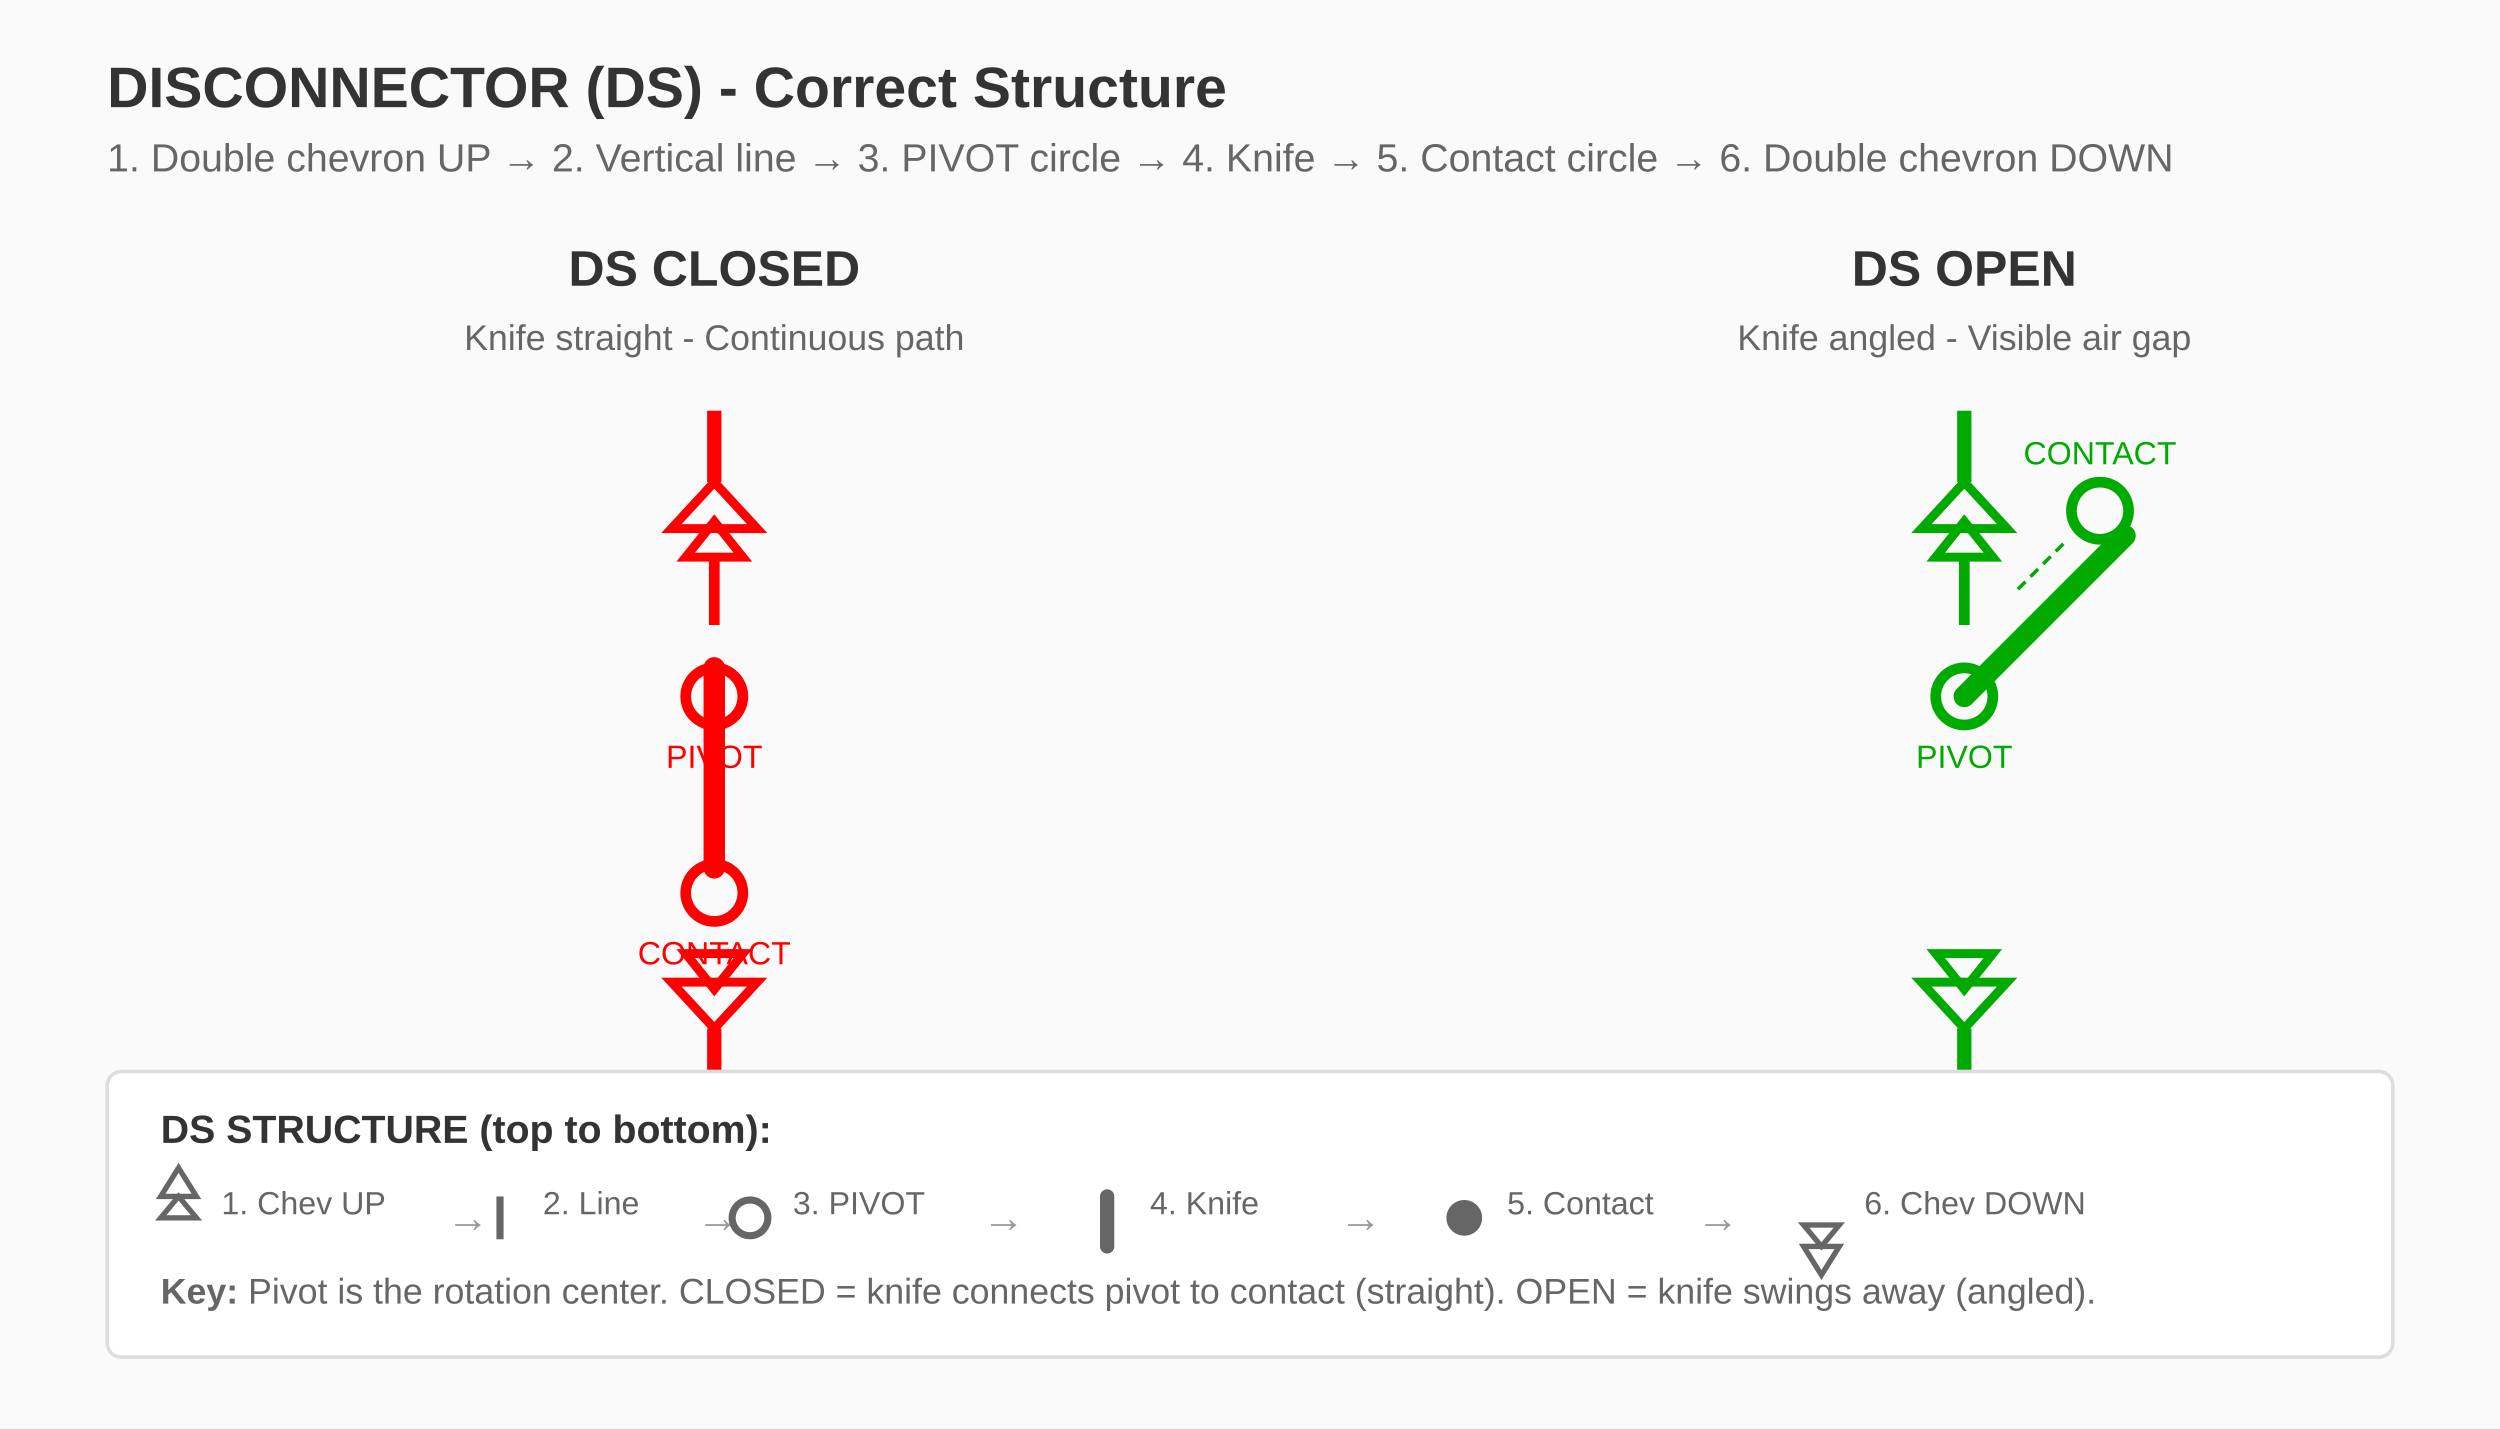
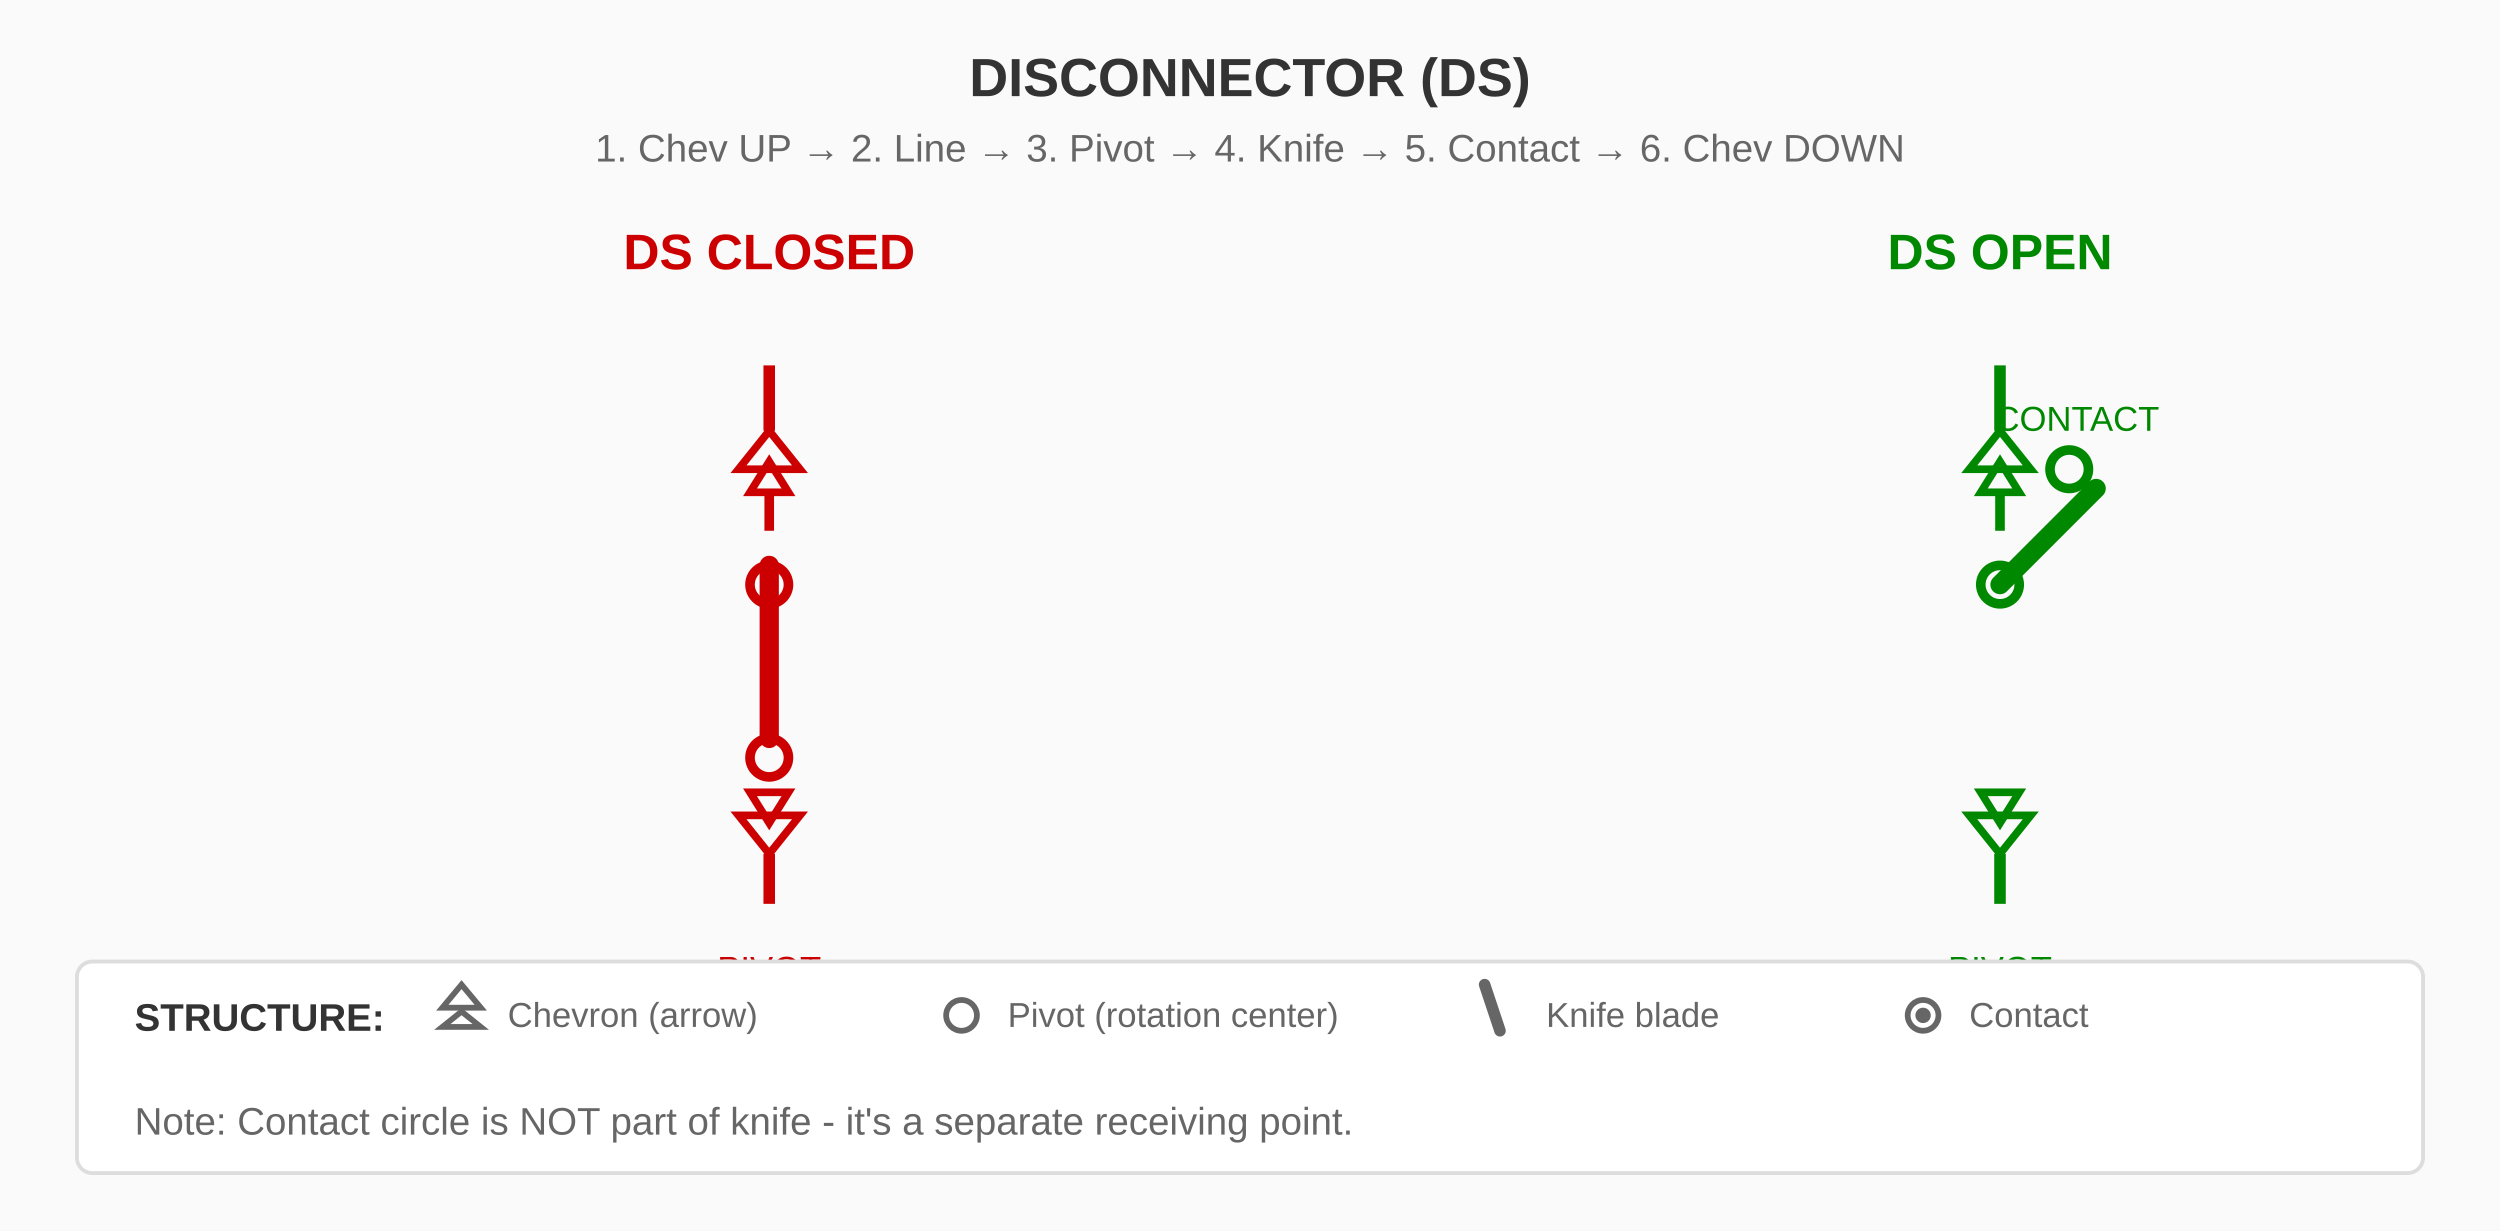
- <svg xmlns="http://www.w3.org/2000/svg" viewBox="0 0 700 400">
-   <rect width="700" height="400" fill="#fafafa" />
-   <text x="30" y="30" font-family="Arial" font-size="16" font-weight="bold" fill="#333">DISCONNECTOR (DS) - Correct Structure</text>
-   <text x="30" y="48" font-family="Arial" font-size="11" fill="#666">1. Double chevron UP  →  2. Vertical line  →  3. PIVOT circle  →  4. Knife  →  5. Contact circle  →  6. Double chevron DOWN</text>
-   <g transform="translate(100, 80)">
-     <text x="100" y="0" text-anchor="middle" font-family="Arial" font-size="14" font-weight="bold" fill="#333">DS CLOSED</text>
-     <text x="100" y="18" text-anchor="middle" font-family="Arial" font-size="10" fill="#666">Knife straight - Continuous path</text>
-     <line x1="100" y1="35" x2="100" y2="55" stroke="#FF0000" stroke-width="4" />
-     <polygon points="88,68 100,55 112,68" fill="none" stroke="#FF0000" stroke-width="2.5" />
-     <polygon points="92,76 100,66 108,76" fill="none" stroke="#FF0000" stroke-width="2.5" />
-     <line x1="100" y1="76" x2="100" y2="95" stroke="#FF0000" stroke-width="3" />
-     <circle cx="100" cy="115" r="8" fill="none" stroke="#FF0000" stroke-width="3" />
-     <text x="100" y="135" text-anchor="middle" font-family="Arial" font-size="9" fill="#FF0000">PIVOT</text>
-     <line x1="100" y1="107" x2="100" y2="163" stroke="#FF0000" stroke-width="6" stroke-linecap="round" />
-     <circle cx="100" cy="170" r="8" fill="none" stroke="#FF0000" stroke-width="3" />
-     <text x="100" y="190" text-anchor="middle" font-family="Arial" font-size="9" fill="#FF0000">CONTACT</text>
-     <polygon points="88,195 100,208 112,195" fill="none" stroke="#FF0000" stroke-width="2.5" />
-     <polygon points="92,187 100,197 108,187" fill="none" stroke="#FF0000" stroke-width="2.5" />
-     <line x1="100" y1="208" x2="100" y2="230" stroke="#FF0000" stroke-width="4" />
-     <text x="100" y="260" text-anchor="middle" font-family="Arial" font-size="11" fill="#FF0000" font-weight="bold">NO GAP - CONTINUOUS PATH</text>
+ <svg xmlns="http://www.w3.org/2000/svg" viewBox="0 0 650 320">
+   <rect width="650" height="320" fill="#fafafa" />
+   <text x="325" y="25" text-anchor="middle" font-family="Arial" font-size="14" font-weight="bold" fill="#333">DISCONNECTOR (DS)</text>
+   <text x="325" y="42" text-anchor="middle" font-family="Arial" font-size="10" fill="#666">1. Chev UP  →  2. Line  →  3. Pivot  →  4. Knife  →  5. Contact  →  6. Chev DOWN</text>
+   <g transform="translate(100, 70)">
+     <text x="100" y="0" text-anchor="middle" font-family="Arial" font-size="13" font-weight="bold" fill="#CC0000">DS CLOSED</text>
+     <line x1="100" y1="25" x2="100" y2="42" stroke="#CC0000" stroke-width="3" />
+     <polygon points="92,52 100,42 108,52" fill="none" stroke="#CC0000" stroke-width="2" />
+     <polygon points="95,58 100,50 105,58" fill="none" stroke="#CC0000" stroke-width="2" />
+     <line x1="100" y1="58" x2="100" y2="68" stroke="#CC0000" stroke-width="2.5" />
+     <circle cx="100" cy="82" r="5" fill="none" stroke="#CC0000" stroke-width="2.5" />
+     <line x1="100" y1="77" x2="100" y2="122" stroke="#CC0000" stroke-width="5" stroke-linecap="round" />
+     <circle cx="100" cy="127" r="5" fill="none" stroke="#CC0000" stroke-width="2.5" />
+     <polygon points="92,142 100,152 108,142" fill="none" stroke="#CC0000" stroke-width="2" />
+     <polygon points="95,136 100,144 105,136" fill="none" stroke="#CC0000" stroke-width="2" />
+     <line x1="100" y1="152" x2="100" y2="165" stroke="#CC0000" stroke-width="3" />
+     <text x="100" y="185" text-anchor="middle" font-family="Arial" font-size="9" fill="#CC0000">PIVOT</text>
+     <text x="100" y="197" text-anchor="middle" font-family="Arial" font-size="9" fill="#CC0000">CONTACT</text>
+     <text x="100" y="215" text-anchor="middle" font-family="Arial" font-size="11" font-weight="bold" fill="#CC0000">ZERO AIR GAP</text>
  </g>
-   <g transform="translate(450, 80)">
-     <text x="100" y="0" text-anchor="middle" font-family="Arial" font-size="14" font-weight="bold" fill="#333">DS OPEN</text>
-     <text x="100" y="18" text-anchor="middle" font-family="Arial" font-size="10" fill="#666">Knife angled - Visible air gap</text>
-     <line x1="100" y1="35" x2="100" y2="55" stroke="#00AA00" stroke-width="4" />
-     <polygon points="88,68 100,55 112,68" fill="none" stroke="#00AA00" stroke-width="2.5" />
-     <polygon points="92,76 100,66 108,76" fill="none" stroke="#00AA00" stroke-width="2.5" />
-     <line x1="100" y1="76" x2="100" y2="95" stroke="#00AA00" stroke-width="3" />
-     <circle cx="100" cy="115" r="8" fill="none" stroke="#00AA00" stroke-width="3" />
-     <text x="100" y="135" text-anchor="middle" font-family="Arial" font-size="9" fill="#00AA00">PIVOT</text>
-     <line x1="100" y1="115" x2="145" y2="70" stroke="#00AA00" stroke-width="6" stroke-linecap="round" />
-     <circle cx="138" cy="63" r="8" fill="none" stroke="#00AA00" stroke-width="3" />
-     <text x="138" y="50" text-anchor="middle" font-family="Arial" font-size="9" fill="#00AA00">CONTACT</text>
-     <line x1="115" y1="85" x2="128" y2="72" stroke="#00AA00" stroke-width="1" stroke-dasharray="3,2" />
-     <polygon points="88,195 100,208 112,195" fill="none" stroke="#00AA00" stroke-width="2.5" />
-     <polygon points="92,187 100,197 108,187" fill="none" stroke="#00AA00" stroke-width="2.5" />
-     <line x1="100" y1="208" x2="100" y2="230" stroke="#00AA00" stroke-width="4" />
-     <text x="100" y="260" text-anchor="middle" font-family="Arial" font-size="11" fill="#00AA00" font-weight="bold">VISIBLE AIR GAP</text>
+   <g transform="translate(420, 70)">
+     <text x="100" y="0" text-anchor="middle" font-family="Arial" font-size="13" font-weight="bold" fill="#008800">DS OPEN</text>
+     <line x1="100" y1="25" x2="100" y2="42" stroke="#008800" stroke-width="3" />
+     <polygon points="92,52 100,42 108,52" fill="none" stroke="#008800" stroke-width="2" />
+     <polygon points="95,58 100,50 105,58" fill="none" stroke="#008800" stroke-width="2" />
+     <line x1="100" y1="58" x2="100" y2="68" stroke="#008800" stroke-width="2.5" />
+     <circle cx="100" cy="82" r="5" fill="none" stroke="#008800" stroke-width="2.5" />
+     <line x1="100" y1="82" x2="125" y2="57" stroke="#008800" stroke-width="5" stroke-linecap="round" />
+     <circle cx="118" cy="52" r="5" fill="none" stroke="#008800" stroke-width="2.5" />
+     <polygon points="92,142 100,152 108,142" fill="none" stroke="#008800" stroke-width="2" />
+     <polygon points="95,136 100,144 105,136" fill="none" stroke="#008800" stroke-width="2" />
+     <line x1="100" y1="152" x2="100" y2="165" stroke="#008800" stroke-width="3" />
+     <text x="100" y="185" text-anchor="middle" font-family="Arial" font-size="9" fill="#008800">PIVOT</text>
+     <text x="120" y="42" text-anchor="middle" font-family="Arial" font-size="9" fill="#008800">CONTACT</text>
+     <text x="100" y="215" text-anchor="middle" font-family="Arial" font-size="11" font-weight="bold" fill="#008800">~30-45° ANGLE</text>
  </g>
-   <g transform="translate(30, 300)">
-     <rect x="0" y="0" width="640" height="80" fill="#fff" stroke="#ddd" rx="4" />
-     <text x="15" y="20" font-family="Arial" font-size="11" font-weight="bold" fill="#333">DS STRUCTURE (top to bottom):</text>
-     <g transform="translate(20, 35)">
-       <polygon points="-5,0 0,-8 5,0" fill="none" stroke="#666" stroke-width="1.5" />
-       <polygon points="-5,6 0,0 5,6" fill="none" stroke="#666" stroke-width="1.5" />
-       <text x="12" y="5" font-family="Arial" font-size="9" fill="#666">1. Chev UP</text>
+   <g transform="translate(20, 250)">
+     <rect x="0" y="0" width="610" height="55" fill="#fff" stroke="#ddd" rx="4" />
+     <text x="15" y="18" font-family="Arial" font-size="10" font-weight="bold" fill="#333">STRUCTURE:</text>
+     <g transform="translate(100, 12)">
+       <polygon points="-5,0 0,-6 5,0" fill="none" stroke="#666" stroke-width="1.5" />
+       <polygon points="-5,5 0,1 5,5" fill="none" stroke="#666" stroke-width="1.5" />
+       <text x="12" y="5" font-family="Arial" font-size="9" fill="#666">Chevron (arrow)</text>
    </g>
-     <text x="95" y="45" font-family="Arial" font-size="12" fill="#999">→</text>
-     <g transform="translate(110, 35)">
-       <line x1="0" y1="0" x2="0" y2="12" stroke="#666" stroke-width="2" />
-       <text x="12" y="5" font-family="Arial" font-size="9" fill="#666">2. Line</text>
+     <g transform="translate(230, 12)">
+       <circle cx="0" cy="2" r="4" fill="none" stroke="#666" stroke-width="1.5" />
+       <text x="12" y="5" font-family="Arial" font-size="9" fill="#666">Pivot (rotation center)</text>
    </g>
-     <text x="165" y="45" font-family="Arial" font-size="12" fill="#999">→</text>
-     <g transform="translate(180, 35)">
-       <circle cx="0" cy="6" r="5" fill="none" stroke="#666" stroke-width="2" />
-       <text x="12" y="5" font-family="Arial" font-size="9" fill="#666">3. PIVOT</text>
+     <g transform="translate(370, 12)">
+       <line x1="-4" y1="-6" x2="0" y2="6" stroke="#666" stroke-width="3" stroke-linecap="round" />
+       <text x="12" y="5" font-family="Arial" font-size="9" fill="#666">Knife blade</text>
    </g>
-     <text x="245" y="45" font-family="Arial" font-size="12" fill="#999">→</text>
-     <g transform="translate(280, 35)">
-       <line x1="0" y1="0" x2="0" y2="14" stroke="#666" stroke-width="4" stroke-linecap="round" />
-       <text x="12" y="5" font-family="Arial" font-size="9" fill="#666">4. Knife</text>
+     <g transform="translate(480, 12)">
+       <circle cx="0" cy="2" r="4" fill="none" stroke="#666" stroke-width="1.5" />
+       <circle cx="0" cy="2" r="2" fill="#666" />
+       <text x="12" y="5" font-family="Arial" font-size="9" fill="#666">Contact</text>
    </g>
-     <text x="345" y="45" font-family="Arial" font-size="12" fill="#999">→</text>
-     <g transform="translate(380, 35)">
-       <circle cx="0" cy="6" r="5" fill="#666" />
-       <text x="12" y="5" font-family="Arial" font-size="9" fill="#666">5. Contact</text>
-     </g>
-     <text x="445" y="45" font-family="Arial" font-size="12" fill="#999">→</text>
-     <g transform="translate(480, 35)">
-       <polygon points="-5,14 0,22 5,14" fill="none" stroke="#666" stroke-width="1.5" />
-       <polygon points="-5,8 0,14 5,8" fill="none" stroke="#666" stroke-width="1.5" />
-       <text x="12" y="5" font-family="Arial" font-size="9" fill="#666">6. Chev DOWN</text>
-     </g>
-     <text x="15" y="65" font-family="Arial" font-size="10" fill="#666">
-       <tspan font-weight="bold">Key:</tspan> Pivot is the rotation center. CLOSED = knife connects pivot to contact (straight). OPEN = knife swings away (angled).
-     </text>
+     <text x="15" y="45" font-family="Arial" font-size="10" fill="#666">Note: Contact circle is NOT part of knife - it's a separate receiving point.</text>
  </g>
</svg>
